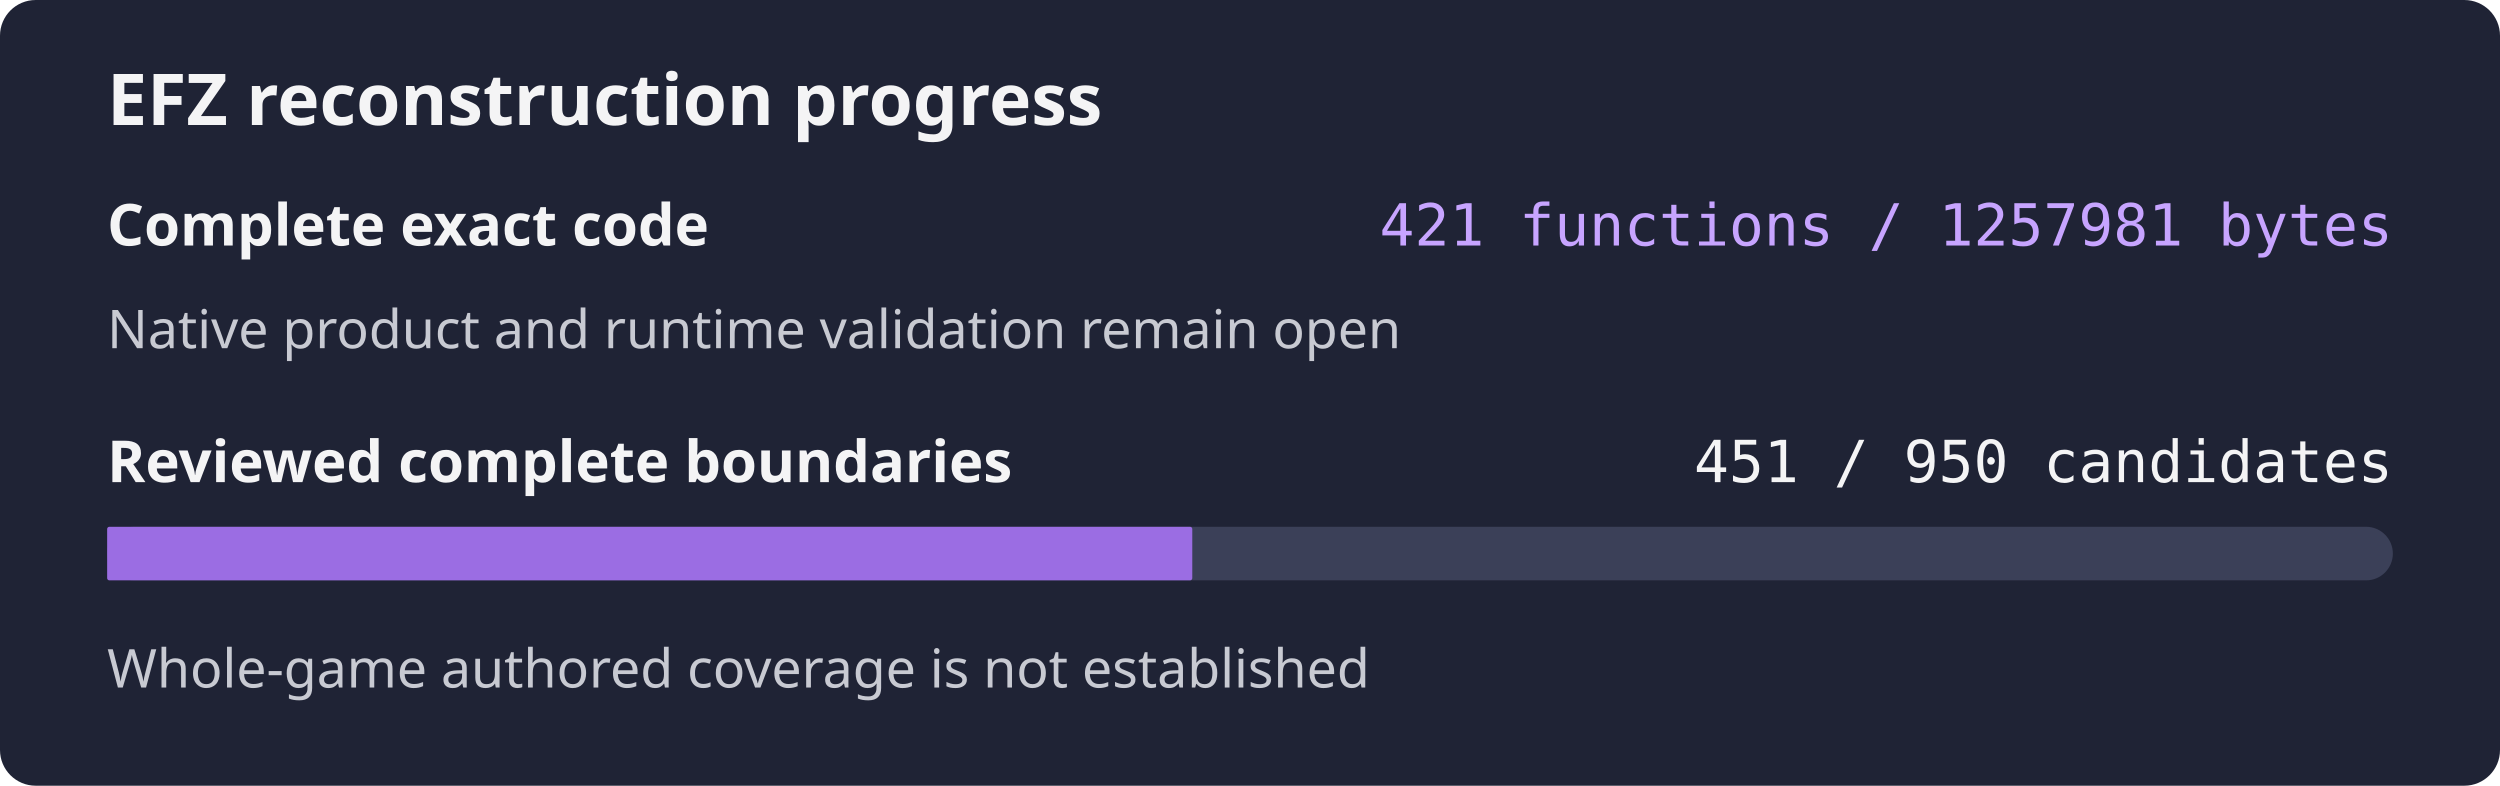
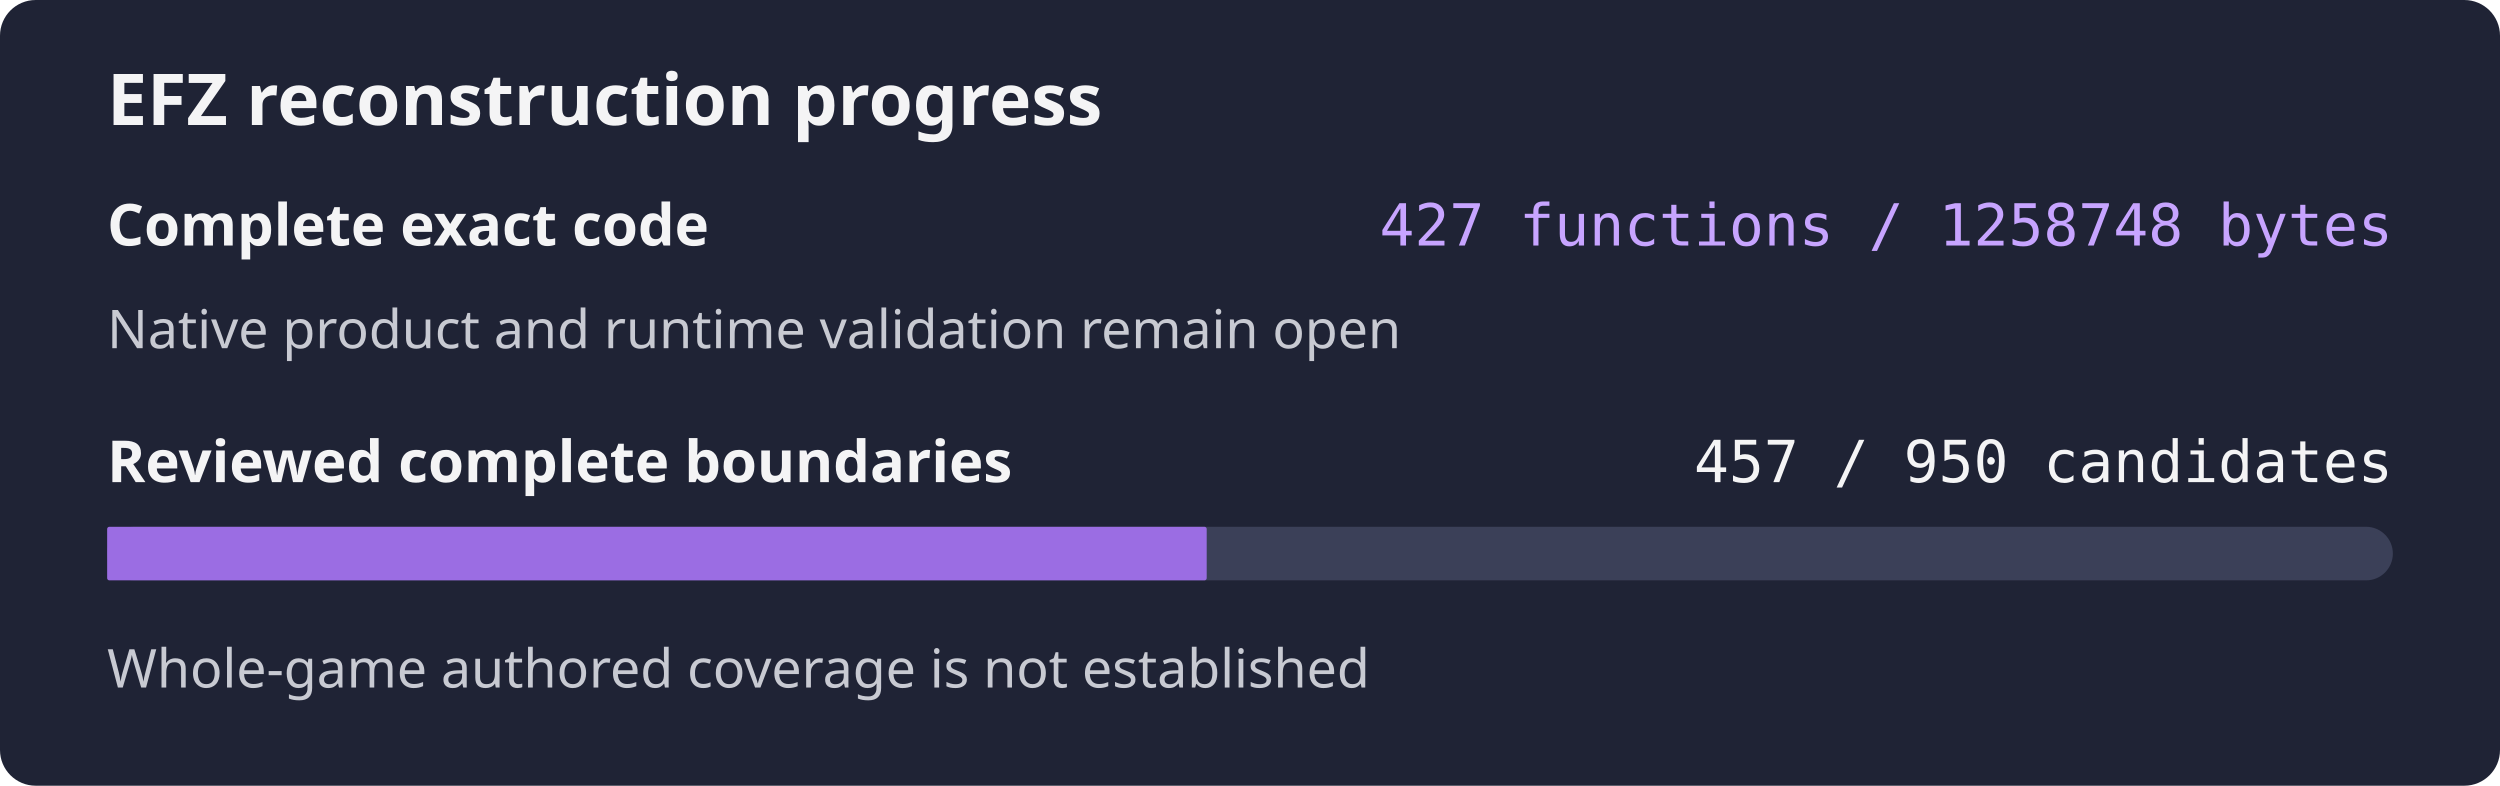
- <svg xmlns="http://www.w3.org/2000/svg" width="560" height="176" role="img" aria-label="EFZ reconstruction: 421 exact functions, 1257981 exact bytes; 451 reviewed boundaries out of 950 candidates">
+ <svg xmlns="http://www.w3.org/2000/svg" width="560" height="176" role="img" aria-label="EFZ reconstruction: 427 exact functions, 1258748 exact bytes; 457 reviewed boundaries out of 950 candidates">
  <rect width="560" height="176" rx="8" fill="#1f2335" />
  <text x="24" y="28" fill="#f4f4f5" font-family="sans-serif" font-size="16" font-weight="600">EFZ reconstruction progress</text>
  <text x="24" y="55" fill="#f4f4f5" font-family="sans-serif" font-size="13" font-weight="600">Complete exact code</text>
-   <text x="536" y="55" fill="#c7a4ff" text-anchor="end" font-family="monospace" font-size="13">421 functions / 1257981 bytes</text>
+   <text x="536" y="55" fill="#c7a4ff" text-anchor="end" font-family="monospace" font-size="13">427 functions / 1258748 bytes</text>
  <text x="24" y="78" fill="#c8cad2" font-family="sans-serif" font-size="12">Native product and runtime validation remain open</text>
  <text x="24" y="108" fill="#f4f4f5" font-family="sans-serif" font-size="13" font-weight="600">Reviewed complete boundaries</text>
-   <text x="536" y="108" fill="#f4f4f5" text-anchor="end" font-family="monospace" font-size="13">451 / 950 candidates</text>
+   <text x="536" y="108" fill="#f4f4f5" text-anchor="end" font-family="monospace" font-size="13">457 / 950 candidates</text>
  <rect x="24" y="118" width="512" height="12" rx="6" fill="#3b4058" />
-   <rect x="24" y="118" width="243.07" height="12" rx="0.5" fill="#9b6de3" />
+   <rect x="24" y="118" width="246.30" height="12" rx="0.5" fill="#9b6de3" />
  <text x="24" y="154" fill="#c8cad2" font-family="sans-serif" font-size="12">Whole-game authored coverage is not established</text>
</svg>
